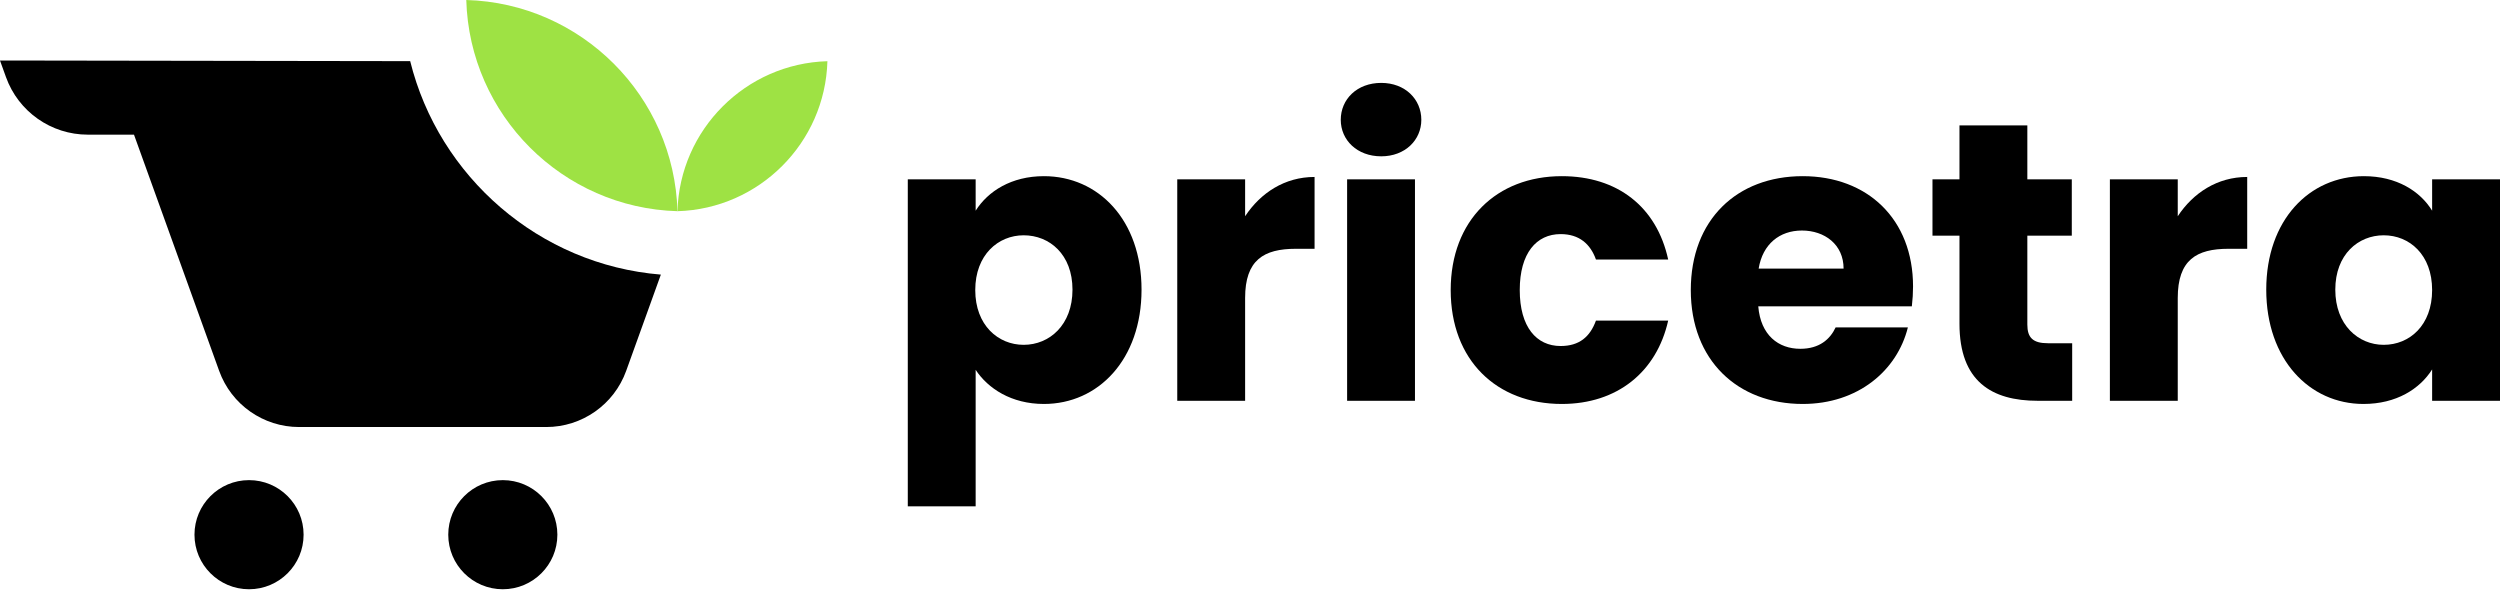
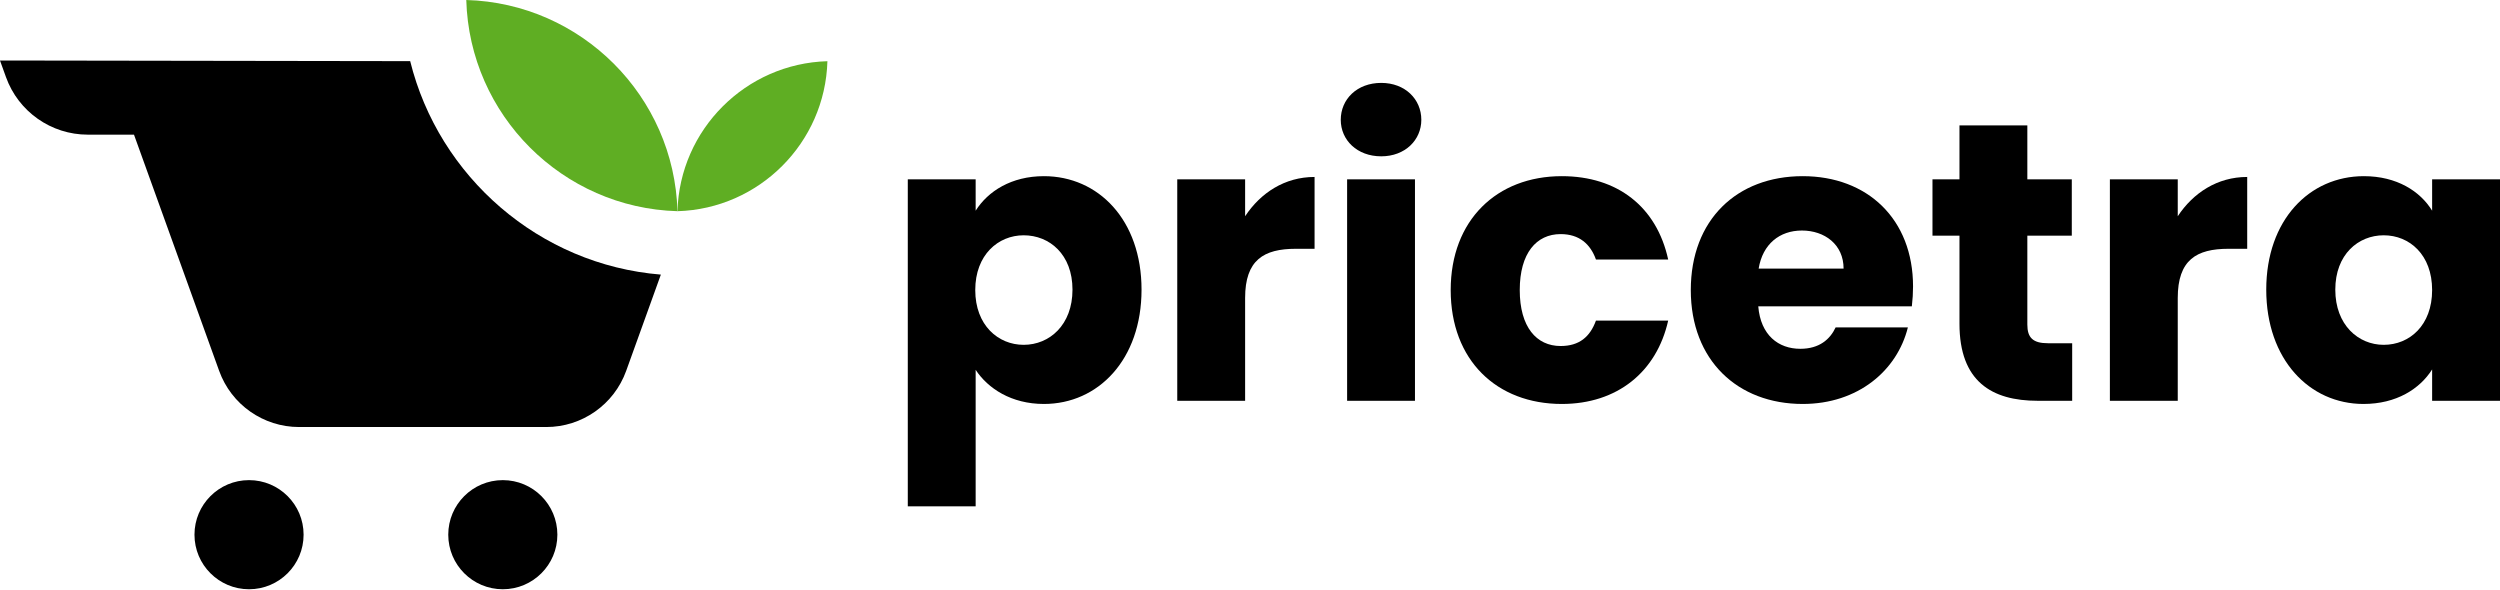
<svg xmlns="http://www.w3.org/2000/svg" width="411.678mm" height="97.032mm" viewBox="0 0 411.678 97.032" version="1.1" id="svg1">
  <defs id="defs1" />
  <g id="layer1" transform="translate(-155.0989,-165.0725)">
    <g id="g4">
      <g id="g94" transform="matrix(0.2645833,0,0,0.2645833,-2049.638,-181.9901)" style="fill:#000000;fill-opacity:1;stroke-width:1.002;stroke-dasharray:none">
        <path id="path87" d="m 6824.84,9063.7 c -118.57,0 -226.02,-90.77 -226.02,-255.64 0,-164.88 107.45,-255.66 226.02,-255.66 120.41,0 227.86,92.63 227.86,257.5 0,164.87 -107.45,253.8 -227.86,253.8 m 94.47,276.01 c 253.8,0 455.71,-203.76 455.71,-529.81 0,-326.03 -201.91,-533.52 -455.71,-533.52 -151.91,0 -261.2,72.24 -318.63,159.32 V 7798.44 H 6283.91 V 9324.9 h 316.77 v -146.37 c 57.43,90.79 166.72,161.18 318.63,161.18" style="fill:#000000;fill-opacity:1;fill-rule:nonzero;stroke:none;stroke-width:7.512;stroke-dasharray:none" transform="matrix(0.1333333,0,0,-0.1333333,8060,2666.667)" />
        <path id="path88" d="M 7858.51,8291.21 H 7541.73 V 9324.9 h 316.78 v -172.29 c 72.26,109.3 185.25,183.39 324.19,183.39 v -335.29 h -87.07 c -150.04,0 -237.12,-51.86 -237.12,-229.71" style="fill:#000000;fill-opacity:1;fill-rule:nonzero;stroke:none;stroke-width:7.512;stroke-dasharray:none" transform="matrix(0.1333333,0,0,-0.1333333,8060,2666.667)" />
        <path id="path89" d="m 8334.6,9324.9 h 316.77 V 8291.21 H 8334.6 Z m -29.64,277.86 c 0,96.33 75.96,172.3 188.96,172.3 111.14,0 187.1,-75.97 187.1,-172.3 0,-94.48 -75.96,-170.43 -187.1,-170.43 -113,0 -188.96,75.95 -188.96,170.43" style="fill:#000000;fill-opacity:1;fill-rule:nonzero;stroke:none;stroke-width:7.512;stroke-dasharray:none" transform="matrix(0.1333333,0,0,-0.1333333,8060,2666.667)" />
        <path id="path90" d="m 9336.81,9339.71 c 259.35,0 442.74,-142.64 496.46,-389.01 h -337.14 c -25.95,72.24 -77.81,118.56 -164.88,118.56 -113,0 -190.8,-88.93 -190.8,-261.2 0,-172.28 77.8,-261.2 190.8,-261.2 87.07,0 137.08,42.61 164.88,118.55 h 337.14 c -53.72,-238.96 -237.11,-389.03 -496.46,-389.03 -303.8,0 -518.7,203.79 -518.7,531.68 0,326.04 214.9,531.65 518.7,531.65" style="fill:#000000;fill-opacity:1;fill-rule:nonzero;stroke:none;stroke-width:7.512;stroke-dasharray:none" transform="matrix(0.1333333,0,0,-0.1333333,8060,2666.667)" />
        <path id="path91" d="m 10255.6,8908.09 h 396.5 c 0,113.01 -88.9,177.85 -194.5,177.85 -103.8,0 -183.4,-63 -202,-177.85 m 205.7,-631.71 c -303.8,0 -522.44,203.79 -522.44,531.67 0,327.9 214.94,531.66 522.44,531.66 301.9,0 515,-200.07 515,-514.97 0,-29.66 -1.9,-61.14 -5.6,-92.63 h -716.9 c 11.1,-135.24 94.5,-198.23 196.4,-198.23 88.9,0 138.9,44.46 164.8,100.03 h 337.2 c -50,-201.9 -233.4,-357.53 -490.9,-357.53" style="fill:#000000;fill-opacity:1;fill-rule:nonzero;stroke:none;stroke-width:7.512;stroke-dasharray:none" transform="matrix(0.1333333,0,0,-0.1333333,8060,2666.667)" />
        <path id="path92" d="m 11193,9061.86 h -126 v 263.05 h 126 v 251.91 h 316.8 v -251.91 h 207.5 v -263.05 h -207.5 v -414.97 c 0,-61.14 25.9,-87.07 96.3,-87.07 h 113 V 8291.21 H 11558 c -214.9,0 -365,90.77 -365,359.38" style="fill:#000000;fill-opacity:1;fill-rule:nonzero;stroke:none;stroke-width:7.512;stroke-dasharray:none" transform="matrix(0.1333333,0,0,-0.1333333,8060,2666.667)" />
        <path id="path93" d="m 12211.9,8291.21 h -316.8 V 9324.9 h 316.8 v -172.29 c 72.2,109.3 185.2,183.39 324.2,183.39 v -335.29 h -87.1 c -150.1,0 -237.1,-51.86 -237.1,-229.71" style="fill:#000000;fill-opacity:1;fill-rule:nonzero;stroke:none;stroke-width:7.512;stroke-dasharray:none" transform="matrix(0.1333333,0,0,-0.1333333,8060,2666.667)" />
        <path id="path94" d="m 13173.3,9063.7 c -118.5,0 -226,-88.93 -226,-253.8 0,-164.87 107.5,-257.5 226,-257.5 120.4,0 226,90.78 226,255.66 0,164.87 -105.6,255.64 -226,255.64 m -92.6,276.01 c 153.7,0 263,-70.39 318.6,-161.18 v 146.37 h 316.8 V 8291.21 h -316.8 v 146.34 c -57.4,-90.77 -166.7,-161.17 -320.5,-161.17 -251.9,0 -453.8,207.49 -453.8,533.52 0,326.05 201.9,529.81 455.7,529.81" style="fill:#000000;fill-opacity:1;fill-rule:nonzero;stroke:none;stroke-width:7.512;stroke-dasharray:none" transform="matrix(0.1333333,0,0,-0.1333333,8060,2666.667)" />
      </g>
      <g id="g123" transform="matrix(0.2645833,0,0,0.2645833,-4398.157,-89.48608)" style="stroke-width:1.002;stroke-dasharray:none">
        <path id="path25-9" style="stroke-width:1.002;stroke-dasharray:none;fill:#000000;fill-opacity:1;fill-rule:nonzero;stroke:none" d="m 17209.156,999.763 3.738,10.377 c 7.732,21.465 28.095,35.775 50.91,35.775 h 28.747 l 53.007,147.016 c 7.558,20.975 27.459,34.955 49.754,34.955 h 153.809 c 22.297,0 42.198,-13.98 49.756,-34.955 l 21.588,-59.91 c -75.702,-6.149 -138.196,-60.936 -156.014,-132.855 -85.098,-0.157 -170.197,-0.283 -255.295,-0.402 z" transform="translate(-2.2047244e-4)" />
-         <g id="g2" style="stroke-width:1.002;stroke-dasharray:none">
-           <path id="path27-0" d="m 17499.361,962.111 v 0 c 2.021,71.593 59.853,129.407 131.439,131.444 -2.024,-71.593 -59.851,-129.407 -131.439,-131.444" style="fill:#9ee244;fill-opacity:1;fill-rule:nonzero;stroke:none;stroke-width:1.002;stroke-linecap:square;stroke-linejoin:miter;stroke-dasharray:none;stroke-opacity:1;paint-order:markers stroke fill" />
-           <path id="path28-2" d="m 17724.123,1000.204 v 0 c -50.831,1.451 -91.887,42.514 -93.323,93.351 50.826,-1.451 91.887,-42.514 93.323,-93.351" style="fill:#9ee244;fill-opacity:1;fill-rule:nonzero;stroke:none;stroke-width:1.002;stroke-linecap:square;stroke-dasharray:none;stroke-opacity:1;paint-order:fill markers stroke" />
+         <g id="g2" style="stroke-width:1.002;stroke-dasharray:none;fill:#5fae23;fill-opacity:1">
+           <path id="path27-0" d="m 17499.361,962.111 v 0 c 2.021,71.593 59.853,129.407 131.439,131.444 -2.024,-71.593 -59.851,-129.407 -131.439,-131.444" style="fill:#5fae23;fill-opacity:1;fill-rule:nonzero;stroke:none;stroke-width:1.002;stroke-linecap:square;stroke-linejoin:miter;stroke-dasharray:none;stroke-opacity:1;paint-order:markers stroke fill" />
+           <path id="path28-2" d="m 17724.123,1000.204 v 0 c -50.831,1.451 -91.887,42.514 -93.323,93.351 50.826,-1.451 91.887,-42.514 93.323,-93.351" style="fill:#5fae23;fill-opacity:1;fill-rule:nonzero;stroke:none;stroke-width:1.002;stroke-linecap:square;stroke-dasharray:none;stroke-opacity:1;paint-order:fill markers stroke" />
        </g>
        <g id="g1" style="fill:#000000;fill-opacity:1;stroke-width:1.002;stroke-dasharray:none">
          <path id="path29-3" d="m 17556.059,1294.89 c 0,18.755 -15.202,33.956 -33.956,33.956 -18.751,0 -33.956,-15.202 -33.956,-33.956 0,-18.754 15.205,-33.956 33.956,-33.956 18.754,0 33.956,15.202 33.956,33.956" style="fill:#000000;fill-opacity:1;fill-rule:nonzero;stroke:none;stroke-width:1.002;stroke-dasharray:none" />
          <path id="path30-7" d="m 17398.11,1294.89 c 0,18.755 -15.202,33.956 -33.956,33.956 -18.752,0 -33.956,-15.202 -33.956,-33.956 0,-18.754 15.204,-33.956 33.956,-33.956 18.754,0 33.956,15.202 33.956,33.956" style="fill:#000000;fill-opacity:1;fill-rule:nonzero;stroke:none;stroke-width:1.002;stroke-dasharray:none" />
        </g>
      </g>
    </g>
  </g>
</svg>
